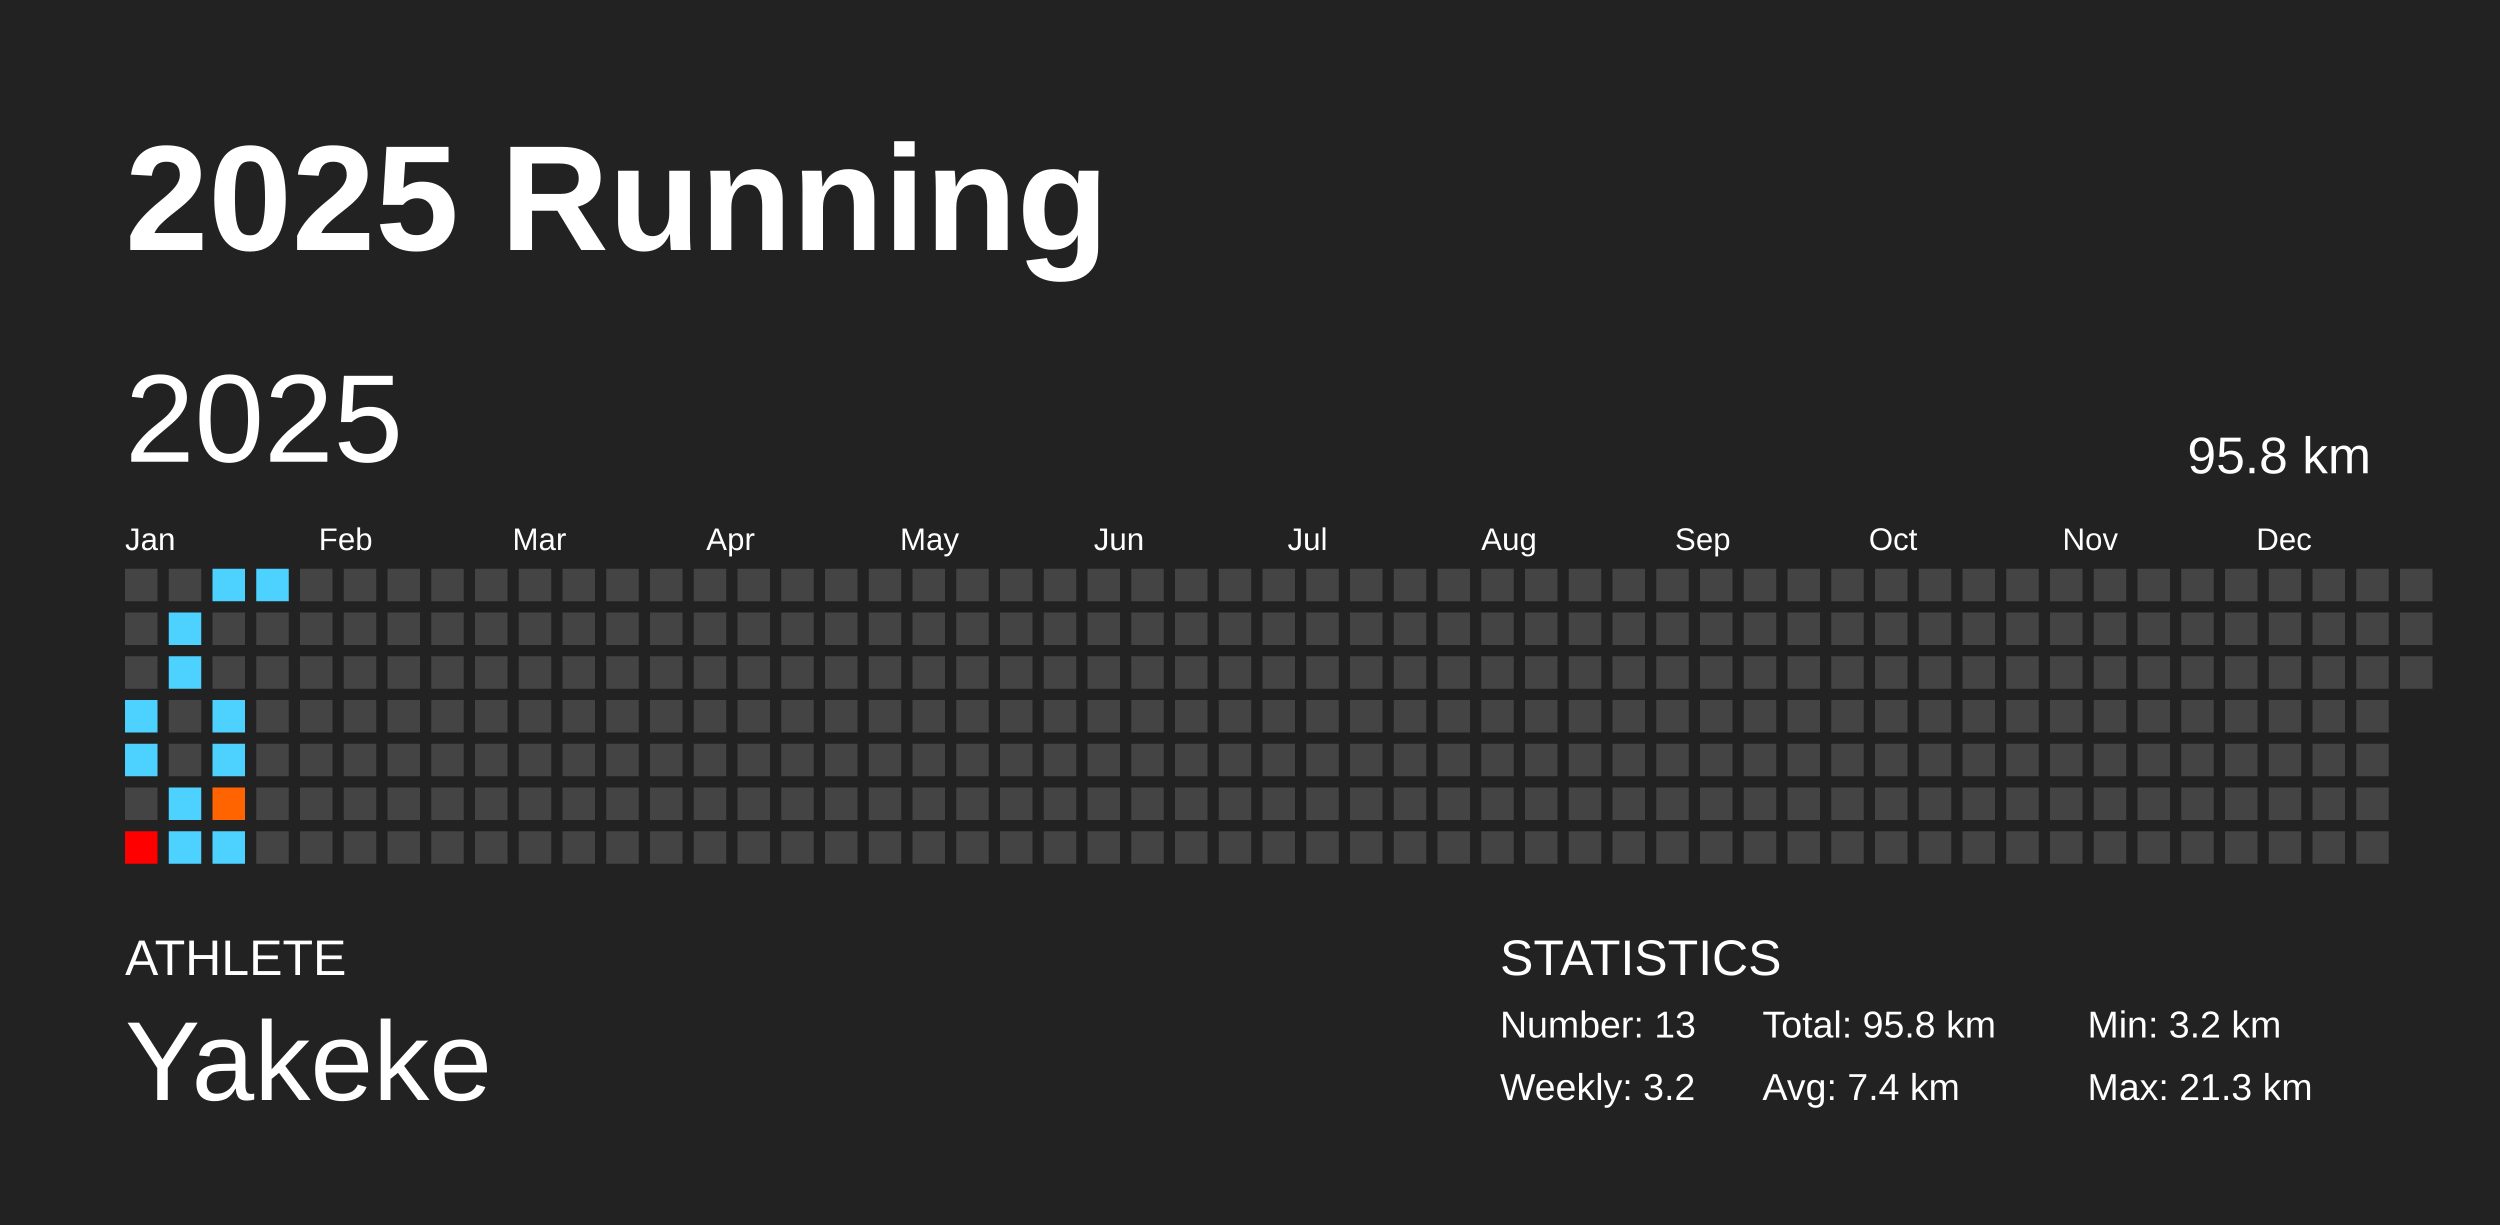
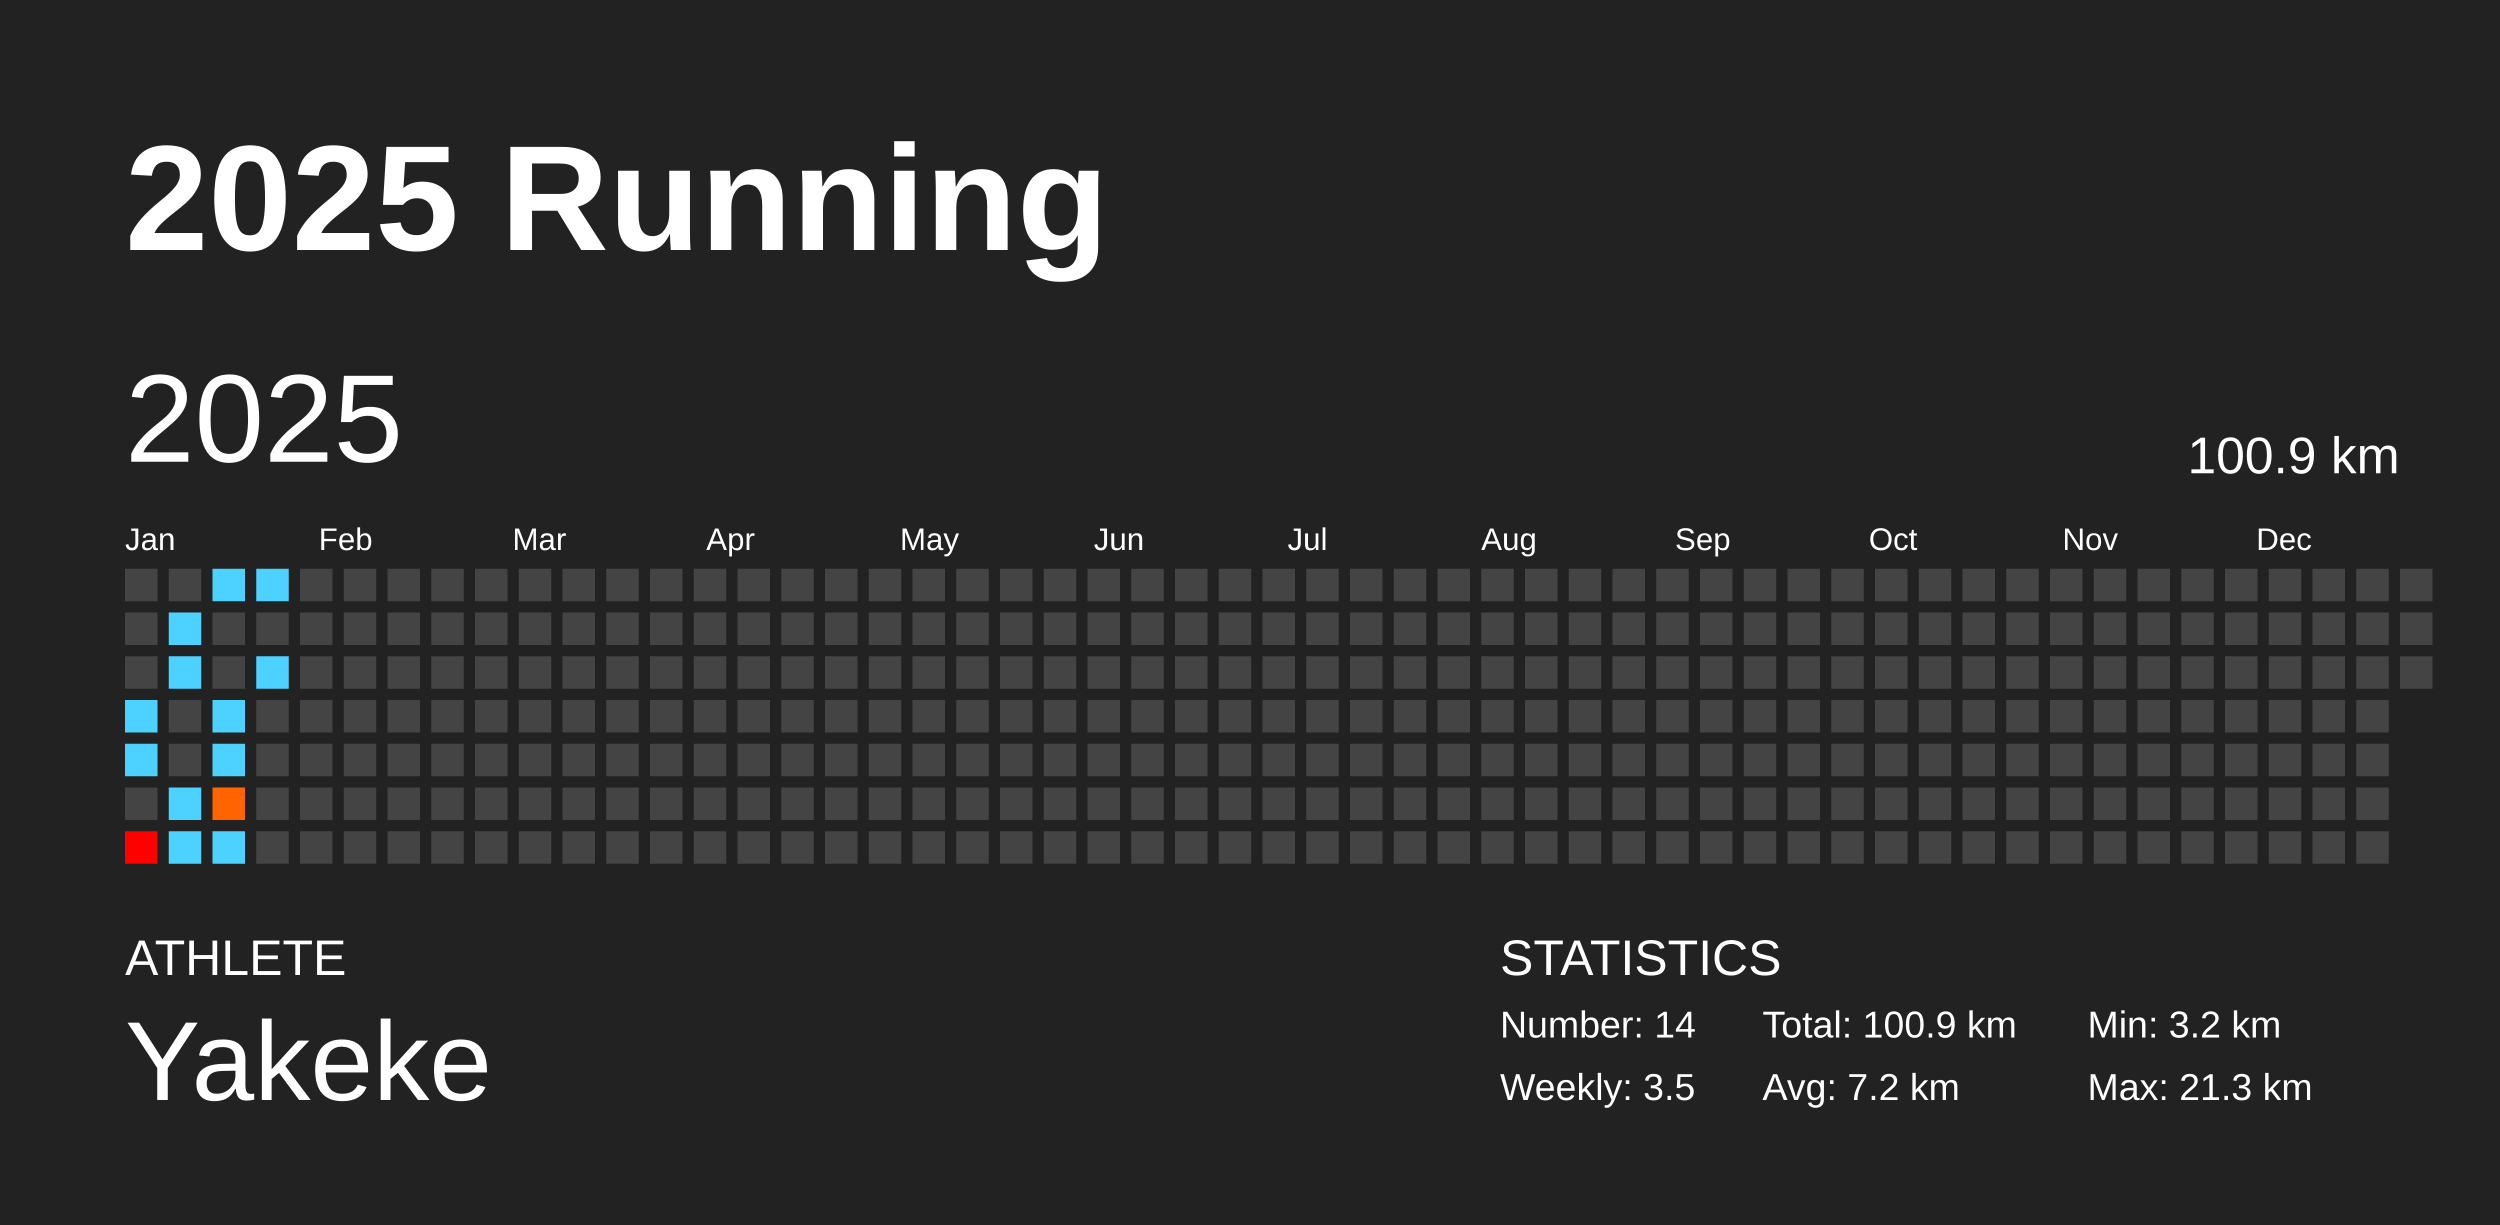
<svg xmlns="http://www.w3.org/2000/svg" baseProfile="full" height="98mm" version="1.1" viewBox="0,0,200,98" width="200mm">
  <defs />
  <rect fill="#222222" height="98" width="200" x="0" y="0" />
  <text fill="#FFFFFF" style="font-size:12px; font-family:Arial; font-weight:bold;" x="10" y="20">2025 Running</text>
  <text fill="#FFFFFF" style="font-size:4px; font-family:Arial" x="10" y="78">ATHLETE</text>
  <text fill="#FFFFFF" style="font-size:9px; font-family:Arial" x="10" y="88">Yakeke</text>
  <text fill="#FFFFFF" style="font-size:4px; font-family:Arial" x="120" y="78">STATISTICS</text>
-   <text fill="#FFFFFF" style="font-size:3px; font-family:Arial" x="120" y="83">Number: 13</text>
-   <text fill="#FFFFFF" style="font-size:3px; font-family:Arial" x="120" y="88">Weekly: 3.2</text>
-   <text fill="#FFFFFF" style="font-size:3px; font-family:Arial" x="141" y="83">Total: 95.8 km</text>
-   <text fill="#FFFFFF" style="font-size:3px; font-family:Arial" x="141" y="88">Avg: 7.4 km</text>
+   <text fill="#FFFFFF" style="font-size:3px; font-family:Arial" x="120" y="83">Number: 14</text>
+   <text fill="#FFFFFF" style="font-size:3px; font-family:Arial" x="120" y="88">Weekly: 3.5</text>
+   <text fill="#FFFFFF" style="font-size:3px; font-family:Arial" x="141" y="83">Total: 100.9 km</text>
+   <text fill="#FFFFFF" style="font-size:3px; font-family:Arial" x="141" y="88">Avg: 7.2 km</text>
  <text fill="#FFFFFF" style="font-size:3px; font-family:Arial" x="167" y="83">Min: 3.2 km</text>
  <text fill="#FFFFFF" style="font-size:3px; font-family:Arial" x="167" y="88">Max: 21.3 km</text>
  <text dominant-baseline="hanging" fill="#FFFFFF" style="font-size:10.0px; font-family:Arial;" x="10" y="30">2025</text>
-   <text dominant-baseline="hanging" fill="#FFFFFF" style="font-size:4.125px; font-family:Arial;" x="175" y="35">95.8 km</text>
+   <text dominant-baseline="hanging" fill="#FFFFFF" style="font-size:4.125px; font-family:Arial;" x="175" y="35">100.9 km</text>
  <text fill="#FFFFFF" style="font-size:2.5px; font-family:Arial" x="10.0" y="44">Jan</text>
  <text fill="#FFFFFF" style="font-size:2.5px; font-family:Arial" x="25.5" y="44">Feb</text>
  <text fill="#FFFFFF" style="font-size:2.5px; font-family:Arial" x="41.0" y="44">Mar</text>
  <text fill="#FFFFFF" style="font-size:2.5px; font-family:Arial" x="56.5" y="44">Apr</text>
  <text fill="#FFFFFF" style="font-size:2.5px; font-family:Arial" x="72.0" y="44">May</text>
  <text fill="#FFFFFF" style="font-size:2.5px; font-family:Arial" x="87.5" y="44">Jun</text>
  <text fill="#FFFFFF" style="font-size:2.5px; font-family:Arial" x="103.0" y="44">Jul</text>
  <text fill="#FFFFFF" style="font-size:2.5px; font-family:Arial" x="118.5" y="44">Aug</text>
  <text fill="#FFFFFF" style="font-size:2.5px; font-family:Arial" x="134.0" y="44">Sep</text>
  <text fill="#FFFFFF" style="font-size:2.5px; font-family:Arial" x="149.5" y="44">Oct</text>
  <text fill="#FFFFFF" style="font-size:2.5px; font-family:Arial" x="165.0" y="44">Nov</text>
  <text fill="#FFFFFF" style="font-size:2.5px; font-family:Arial" x="180.5" y="44">Dec</text>
  <rect fill="#444444" height="2.6" width="2.6" x="10.0" y="45.5" />
  <rect fill="#444444" height="2.6" width="2.6" x="10.0" y="49.0" />
  <rect fill="#444444" height="2.6" width="2.6" x="10.0" y="52.5" />
  <rect fill="#4dd2ff" height="2.6" width="2.6" x="10.0" y="56.0" />
  <rect fill="#4dd2ff" height="2.6" width="2.6" x="10.0" y="59.5" />
  <rect fill="#444444" height="2.6" width="2.6" x="10.0" y="63.0" />
  <rect fill="red" height="2.6" width="2.6" x="10.0" y="66.5" />
  <rect fill="#444444" height="2.6" width="2.6" x="13.5" y="45.5" />
  <rect fill="#4dd2ff" height="2.6" width="2.6" x="13.5" y="49.0" />
  <rect fill="#4dd2ff" height="2.6" width="2.6" x="13.5" y="52.5" />
  <rect fill="#444444" height="2.6" width="2.6" x="13.5" y="56.0" />
  <rect fill="#444444" height="2.6" width="2.6" x="13.5" y="59.5" />
  <rect fill="#4dd2ff" height="2.6" width="2.6" x="13.5" y="63.0" />
  <rect fill="#4dd2ff" height="2.6" width="2.6" x="13.5" y="66.5" />
  <rect fill="#4dd2ff" height="2.6" width="2.6" x="17.0" y="45.5" />
  <rect fill="#444444" height="2.6" width="2.6" x="17.0" y="49.0" />
  <rect fill="#444444" height="2.6" width="2.6" x="17.0" y="52.5" />
  <rect fill="#4dd2ff" height="2.6" width="2.6" x="17.0" y="56.0" />
  <rect fill="#4dd2ff" height="2.6" width="2.6" x="17.0" y="59.5" />
  <rect fill="#ff6400" height="2.6" width="2.6" x="17.0" y="63.0" />
  <rect fill="#4dd2ff" height="2.6" width="2.6" x="17.0" y="66.5" />
  <rect fill="#4dd2ff" height="2.6" width="2.6" x="20.5" y="45.5" />
  <rect fill="#444444" height="2.6" width="2.6" x="20.5" y="49.0" />
-   <rect fill="#444444" height="2.6" width="2.6" x="20.5" y="52.5" />
+   <rect fill="#4dd2ff" height="2.6" width="2.6" x="20.5" y="52.5" />
  <rect fill="#444444" height="2.6" width="2.6" x="20.5" y="56.0" />
  <rect fill="#444444" height="2.6" width="2.6" x="20.5" y="59.5" />
  <rect fill="#444444" height="2.6" width="2.6" x="20.5" y="63.0" />
  <rect fill="#444444" height="2.6" width="2.6" x="20.5" y="66.5" />
  <rect fill="#444444" height="2.6" width="2.6" x="24.0" y="45.5" />
  <rect fill="#444444" height="2.6" width="2.6" x="24.0" y="49.0" />
  <rect fill="#444444" height="2.6" width="2.6" x="24.0" y="52.5" />
  <rect fill="#444444" height="2.6" width="2.6" x="24.0" y="56.0" />
  <rect fill="#444444" height="2.6" width="2.6" x="24.0" y="59.5" />
  <rect fill="#444444" height="2.6" width="2.6" x="24.0" y="63.0" />
  <rect fill="#444444" height="2.6" width="2.6" x="24.0" y="66.5" />
  <rect fill="#444444" height="2.6" width="2.6" x="27.5" y="45.5" />
  <rect fill="#444444" height="2.6" width="2.6" x="27.5" y="49.0" />
  <rect fill="#444444" height="2.6" width="2.6" x="27.5" y="52.5" />
  <rect fill="#444444" height="2.6" width="2.6" x="27.5" y="56.0" />
  <rect fill="#444444" height="2.6" width="2.6" x="27.5" y="59.5" />
  <rect fill="#444444" height="2.6" width="2.6" x="27.5" y="63.0" />
  <rect fill="#444444" height="2.6" width="2.6" x="27.5" y="66.5" />
  <rect fill="#444444" height="2.6" width="2.6" x="31.0" y="45.5" />
  <rect fill="#444444" height="2.6" width="2.6" x="31.0" y="49.0" />
  <rect fill="#444444" height="2.6" width="2.6" x="31.0" y="52.5" />
  <rect fill="#444444" height="2.6" width="2.6" x="31.0" y="56.0" />
  <rect fill="#444444" height="2.6" width="2.6" x="31.0" y="59.5" />
  <rect fill="#444444" height="2.6" width="2.6" x="31.0" y="63.0" />
  <rect fill="#444444" height="2.6" width="2.6" x="31.0" y="66.5" />
  <rect fill="#444444" height="2.6" width="2.6" x="34.5" y="45.5" />
  <rect fill="#444444" height="2.6" width="2.6" x="34.5" y="49.0" />
  <rect fill="#444444" height="2.6" width="2.6" x="34.5" y="52.5" />
  <rect fill="#444444" height="2.6" width="2.6" x="34.5" y="56.0" />
  <rect fill="#444444" height="2.6" width="2.6" x="34.5" y="59.5" />
  <rect fill="#444444" height="2.6" width="2.6" x="34.5" y="63.0" />
  <rect fill="#444444" height="2.6" width="2.6" x="34.5" y="66.5" />
  <rect fill="#444444" height="2.6" width="2.6" x="38.0" y="45.5" />
  <rect fill="#444444" height="2.6" width="2.6" x="38.0" y="49.0" />
  <rect fill="#444444" height="2.6" width="2.6" x="38.0" y="52.5" />
  <rect fill="#444444" height="2.6" width="2.6" x="38.0" y="56.0" />
  <rect fill="#444444" height="2.6" width="2.6" x="38.0" y="59.5" />
  <rect fill="#444444" height="2.6" width="2.6" x="38.0" y="63.0" />
  <rect fill="#444444" height="2.6" width="2.6" x="38.0" y="66.5" />
  <rect fill="#444444" height="2.6" width="2.6" x="41.5" y="45.5" />
  <rect fill="#444444" height="2.6" width="2.6" x="41.5" y="49.0" />
  <rect fill="#444444" height="2.6" width="2.6" x="41.5" y="52.5" />
  <rect fill="#444444" height="2.6" width="2.6" x="41.5" y="56.0" />
  <rect fill="#444444" height="2.6" width="2.6" x="41.5" y="59.5" />
  <rect fill="#444444" height="2.6" width="2.6" x="41.5" y="63.0" />
  <rect fill="#444444" height="2.6" width="2.6" x="41.5" y="66.5" />
  <rect fill="#444444" height="2.6" width="2.6" x="45.0" y="45.5" />
  <rect fill="#444444" height="2.6" width="2.6" x="45.0" y="49.0" />
  <rect fill="#444444" height="2.6" width="2.6" x="45.0" y="52.5" />
  <rect fill="#444444" height="2.6" width="2.6" x="45.0" y="56.0" />
  <rect fill="#444444" height="2.6" width="2.6" x="45.0" y="59.5" />
  <rect fill="#444444" height="2.6" width="2.6" x="45.0" y="63.0" />
  <rect fill="#444444" height="2.6" width="2.6" x="45.0" y="66.5" />
  <rect fill="#444444" height="2.6" width="2.6" x="48.5" y="45.5" />
  <rect fill="#444444" height="2.6" width="2.6" x="48.5" y="49.0" />
  <rect fill="#444444" height="2.6" width="2.6" x="48.5" y="52.5" />
  <rect fill="#444444" height="2.6" width="2.6" x="48.5" y="56.0" />
  <rect fill="#444444" height="2.6" width="2.6" x="48.5" y="59.5" />
  <rect fill="#444444" height="2.6" width="2.6" x="48.5" y="63.0" />
  <rect fill="#444444" height="2.6" width="2.6" x="48.5" y="66.5" />
  <rect fill="#444444" height="2.6" width="2.6" x="52.0" y="45.5" />
  <rect fill="#444444" height="2.6" width="2.6" x="52.0" y="49.0" />
  <rect fill="#444444" height="2.6" width="2.6" x="52.0" y="52.5" />
  <rect fill="#444444" height="2.6" width="2.6" x="52.0" y="56.0" />
  <rect fill="#444444" height="2.6" width="2.6" x="52.0" y="59.5" />
  <rect fill="#444444" height="2.6" width="2.6" x="52.0" y="63.0" />
  <rect fill="#444444" height="2.6" width="2.6" x="52.0" y="66.5" />
  <rect fill="#444444" height="2.6" width="2.6" x="55.5" y="45.5" />
  <rect fill="#444444" height="2.6" width="2.6" x="55.5" y="49.0" />
  <rect fill="#444444" height="2.6" width="2.6" x="55.5" y="52.5" />
  <rect fill="#444444" height="2.6" width="2.6" x="55.5" y="56.0" />
  <rect fill="#444444" height="2.6" width="2.6" x="55.5" y="59.5" />
  <rect fill="#444444" height="2.6" width="2.6" x="55.5" y="63.0" />
  <rect fill="#444444" height="2.6" width="2.6" x="55.5" y="66.5" />
  <rect fill="#444444" height="2.6" width="2.6" x="59.0" y="45.5" />
  <rect fill="#444444" height="2.6" width="2.6" x="59.0" y="49.0" />
  <rect fill="#444444" height="2.6" width="2.6" x="59.0" y="52.5" />
  <rect fill="#444444" height="2.6" width="2.6" x="59.0" y="56.0" />
  <rect fill="#444444" height="2.6" width="2.6" x="59.0" y="59.5" />
  <rect fill="#444444" height="2.6" width="2.6" x="59.0" y="63.0" />
  <rect fill="#444444" height="2.6" width="2.6" x="59.0" y="66.5" />
  <rect fill="#444444" height="2.6" width="2.6" x="62.5" y="45.5" />
  <rect fill="#444444" height="2.6" width="2.6" x="62.5" y="49.0" />
  <rect fill="#444444" height="2.6" width="2.6" x="62.5" y="52.5" />
  <rect fill="#444444" height="2.6" width="2.6" x="62.5" y="56.0" />
  <rect fill="#444444" height="2.6" width="2.6" x="62.5" y="59.5" />
  <rect fill="#444444" height="2.6" width="2.6" x="62.5" y="63.0" />
  <rect fill="#444444" height="2.6" width="2.6" x="62.5" y="66.5" />
  <rect fill="#444444" height="2.6" width="2.6" x="66.0" y="45.5" />
  <rect fill="#444444" height="2.6" width="2.6" x="66.0" y="49.0" />
  <rect fill="#444444" height="2.6" width="2.6" x="66.0" y="52.5" />
  <rect fill="#444444" height="2.6" width="2.6" x="66.0" y="56.0" />
  <rect fill="#444444" height="2.6" width="2.6" x="66.0" y="59.5" />
  <rect fill="#444444" height="2.6" width="2.6" x="66.0" y="63.0" />
  <rect fill="#444444" height="2.6" width="2.6" x="66.0" y="66.5" />
  <rect fill="#444444" height="2.6" width="2.6" x="69.5" y="45.5" />
  <rect fill="#444444" height="2.6" width="2.6" x="69.5" y="49.0" />
  <rect fill="#444444" height="2.6" width="2.6" x="69.5" y="52.5" />
  <rect fill="#444444" height="2.6" width="2.6" x="69.5" y="56.0" />
  <rect fill="#444444" height="2.6" width="2.6" x="69.5" y="59.5" />
  <rect fill="#444444" height="2.6" width="2.6" x="69.5" y="63.0" />
  <rect fill="#444444" height="2.6" width="2.6" x="69.5" y="66.5" />
  <rect fill="#444444" height="2.6" width="2.6" x="73.0" y="45.5" />
  <rect fill="#444444" height="2.6" width="2.6" x="73.0" y="49.0" />
  <rect fill="#444444" height="2.6" width="2.6" x="73.0" y="52.5" />
  <rect fill="#444444" height="2.6" width="2.6" x="73.0" y="56.0" />
  <rect fill="#444444" height="2.6" width="2.6" x="73.0" y="59.5" />
  <rect fill="#444444" height="2.6" width="2.6" x="73.0" y="63.0" />
  <rect fill="#444444" height="2.6" width="2.6" x="73.0" y="66.5" />
  <rect fill="#444444" height="2.6" width="2.6" x="76.5" y="45.5" />
  <rect fill="#444444" height="2.6" width="2.6" x="76.5" y="49.0" />
  <rect fill="#444444" height="2.6" width="2.6" x="76.5" y="52.5" />
  <rect fill="#444444" height="2.6" width="2.6" x="76.5" y="56.0" />
  <rect fill="#444444" height="2.6" width="2.6" x="76.5" y="59.5" />
  <rect fill="#444444" height="2.6" width="2.6" x="76.5" y="63.0" />
  <rect fill="#444444" height="2.6" width="2.6" x="76.5" y="66.5" />
  <rect fill="#444444" height="2.6" width="2.6" x="80.0" y="45.5" />
  <rect fill="#444444" height="2.6" width="2.6" x="80.0" y="49.0" />
  <rect fill="#444444" height="2.6" width="2.6" x="80.0" y="52.5" />
  <rect fill="#444444" height="2.6" width="2.6" x="80.0" y="56.0" />
  <rect fill="#444444" height="2.6" width="2.6" x="80.0" y="59.5" />
  <rect fill="#444444" height="2.6" width="2.6" x="80.0" y="63.0" />
  <rect fill="#444444" height="2.6" width="2.6" x="80.0" y="66.5" />
  <rect fill="#444444" height="2.6" width="2.6" x="83.5" y="45.5" />
  <rect fill="#444444" height="2.6" width="2.6" x="83.5" y="49.0" />
  <rect fill="#444444" height="2.6" width="2.6" x="83.5" y="52.5" />
  <rect fill="#444444" height="2.6" width="2.6" x="83.5" y="56.0" />
  <rect fill="#444444" height="2.6" width="2.6" x="83.5" y="59.5" />
  <rect fill="#444444" height="2.6" width="2.6" x="83.5" y="63.0" />
  <rect fill="#444444" height="2.6" width="2.6" x="83.5" y="66.5" />
  <rect fill="#444444" height="2.6" width="2.6" x="87.0" y="45.5" />
  <rect fill="#444444" height="2.6" width="2.6" x="87.0" y="49.0" />
  <rect fill="#444444" height="2.6" width="2.6" x="87.0" y="52.5" />
  <rect fill="#444444" height="2.6" width="2.6" x="87.0" y="56.0" />
  <rect fill="#444444" height="2.6" width="2.6" x="87.0" y="59.5" />
  <rect fill="#444444" height="2.6" width="2.6" x="87.0" y="63.0" />
  <rect fill="#444444" height="2.6" width="2.6" x="87.0" y="66.5" />
  <rect fill="#444444" height="2.6" width="2.6" x="90.5" y="45.5" />
  <rect fill="#444444" height="2.6" width="2.6" x="90.5" y="49.0" />
  <rect fill="#444444" height="2.6" width="2.6" x="90.5" y="52.5" />
  <rect fill="#444444" height="2.6" width="2.6" x="90.5" y="56.0" />
  <rect fill="#444444" height="2.6" width="2.6" x="90.5" y="59.5" />
  <rect fill="#444444" height="2.6" width="2.6" x="90.5" y="63.0" />
  <rect fill="#444444" height="2.6" width="2.6" x="90.5" y="66.5" />
  <rect fill="#444444" height="2.6" width="2.6" x="94.0" y="45.5" />
  <rect fill="#444444" height="2.6" width="2.6" x="94.0" y="49.0" />
  <rect fill="#444444" height="2.6" width="2.6" x="94.0" y="52.5" />
  <rect fill="#444444" height="2.6" width="2.6" x="94.0" y="56.0" />
  <rect fill="#444444" height="2.6" width="2.6" x="94.0" y="59.5" />
  <rect fill="#444444" height="2.6" width="2.6" x="94.0" y="63.0" />
  <rect fill="#444444" height="2.6" width="2.6" x="94.0" y="66.5" />
  <rect fill="#444444" height="2.6" width="2.6" x="97.5" y="45.5" />
  <rect fill="#444444" height="2.6" width="2.6" x="97.5" y="49.0" />
  <rect fill="#444444" height="2.6" width="2.6" x="97.5" y="52.5" />
  <rect fill="#444444" height="2.6" width="2.6" x="97.5" y="56.0" />
  <rect fill="#444444" height="2.6" width="2.6" x="97.5" y="59.5" />
  <rect fill="#444444" height="2.6" width="2.6" x="97.5" y="63.0" />
  <rect fill="#444444" height="2.6" width="2.6" x="97.5" y="66.5" />
  <rect fill="#444444" height="2.6" width="2.6" x="101.0" y="45.5" />
  <rect fill="#444444" height="2.6" width="2.6" x="101.0" y="49.0" />
  <rect fill="#444444" height="2.6" width="2.6" x="101.0" y="52.5" />
  <rect fill="#444444" height="2.6" width="2.6" x="101.0" y="56.0" />
  <rect fill="#444444" height="2.6" width="2.6" x="101.0" y="59.5" />
  <rect fill="#444444" height="2.6" width="2.6" x="101.0" y="63.0" />
  <rect fill="#444444" height="2.6" width="2.6" x="101.0" y="66.5" />
  <rect fill="#444444" height="2.6" width="2.6" x="104.5" y="45.5" />
  <rect fill="#444444" height="2.6" width="2.6" x="104.5" y="49.0" />
  <rect fill="#444444" height="2.6" width="2.6" x="104.5" y="52.5" />
  <rect fill="#444444" height="2.6" width="2.6" x="104.5" y="56.0" />
  <rect fill="#444444" height="2.6" width="2.6" x="104.5" y="59.5" />
  <rect fill="#444444" height="2.6" width="2.6" x="104.5" y="63.0" />
  <rect fill="#444444" height="2.6" width="2.6" x="104.5" y="66.5" />
  <rect fill="#444444" height="2.6" width="2.6" x="108.0" y="45.5" />
  <rect fill="#444444" height="2.6" width="2.6" x="108.0" y="49.0" />
  <rect fill="#444444" height="2.6" width="2.6" x="108.0" y="52.5" />
  <rect fill="#444444" height="2.6" width="2.6" x="108.0" y="56.0" />
  <rect fill="#444444" height="2.6" width="2.6" x="108.0" y="59.5" />
  <rect fill="#444444" height="2.6" width="2.6" x="108.0" y="63.0" />
  <rect fill="#444444" height="2.6" width="2.6" x="108.0" y="66.5" />
  <rect fill="#444444" height="2.6" width="2.6" x="111.5" y="45.5" />
  <rect fill="#444444" height="2.6" width="2.6" x="111.5" y="49.0" />
  <rect fill="#444444" height="2.6" width="2.6" x="111.5" y="52.5" />
  <rect fill="#444444" height="2.6" width="2.6" x="111.5" y="56.0" />
  <rect fill="#444444" height="2.6" width="2.6" x="111.5" y="59.5" />
  <rect fill="#444444" height="2.6" width="2.6" x="111.5" y="63.0" />
  <rect fill="#444444" height="2.6" width="2.6" x="111.5" y="66.5" />
  <rect fill="#444444" height="2.6" width="2.6" x="115.0" y="45.5" />
  <rect fill="#444444" height="2.6" width="2.6" x="115.0" y="49.0" />
  <rect fill="#444444" height="2.6" width="2.6" x="115.0" y="52.5" />
  <rect fill="#444444" height="2.6" width="2.6" x="115.0" y="56.0" />
  <rect fill="#444444" height="2.6" width="2.6" x="115.0" y="59.5" />
  <rect fill="#444444" height="2.6" width="2.6" x="115.0" y="63.0" />
  <rect fill="#444444" height="2.6" width="2.6" x="115.0" y="66.5" />
  <rect fill="#444444" height="2.6" width="2.6" x="118.5" y="45.5" />
  <rect fill="#444444" height="2.6" width="2.6" x="118.5" y="49.0" />
  <rect fill="#444444" height="2.6" width="2.6" x="118.5" y="52.5" />
  <rect fill="#444444" height="2.6" width="2.6" x="118.5" y="56.0" />
  <rect fill="#444444" height="2.6" width="2.6" x="118.5" y="59.5" />
  <rect fill="#444444" height="2.6" width="2.6" x="118.5" y="63.0" />
  <rect fill="#444444" height="2.6" width="2.6" x="118.5" y="66.5" />
  <rect fill="#444444" height="2.6" width="2.6" x="122.0" y="45.5" />
  <rect fill="#444444" height="2.6" width="2.6" x="122.0" y="49.0" />
  <rect fill="#444444" height="2.6" width="2.6" x="122.0" y="52.5" />
  <rect fill="#444444" height="2.6" width="2.6" x="122.0" y="56.0" />
  <rect fill="#444444" height="2.6" width="2.6" x="122.0" y="59.5" />
  <rect fill="#444444" height="2.6" width="2.6" x="122.0" y="63.0" />
  <rect fill="#444444" height="2.6" width="2.6" x="122.0" y="66.5" />
  <rect fill="#444444" height="2.6" width="2.6" x="125.5" y="45.5" />
  <rect fill="#444444" height="2.6" width="2.6" x="125.5" y="49.0" />
  <rect fill="#444444" height="2.6" width="2.6" x="125.5" y="52.5" />
  <rect fill="#444444" height="2.6" width="2.6" x="125.5" y="56.0" />
  <rect fill="#444444" height="2.6" width="2.6" x="125.5" y="59.5" />
  <rect fill="#444444" height="2.6" width="2.6" x="125.5" y="63.0" />
  <rect fill="#444444" height="2.6" width="2.6" x="125.5" y="66.5" />
  <rect fill="#444444" height="2.6" width="2.6" x="129.0" y="45.5" />
  <rect fill="#444444" height="2.6" width="2.6" x="129.0" y="49.0" />
  <rect fill="#444444" height="2.6" width="2.6" x="129.0" y="52.5" />
  <rect fill="#444444" height="2.6" width="2.6" x="129.0" y="56.0" />
  <rect fill="#444444" height="2.6" width="2.6" x="129.0" y="59.5" />
  <rect fill="#444444" height="2.6" width="2.6" x="129.0" y="63.0" />
  <rect fill="#444444" height="2.6" width="2.6" x="129.0" y="66.5" />
  <rect fill="#444444" height="2.6" width="2.6" x="132.5" y="45.5" />
  <rect fill="#444444" height="2.6" width="2.6" x="132.5" y="49.0" />
  <rect fill="#444444" height="2.6" width="2.6" x="132.5" y="52.5" />
  <rect fill="#444444" height="2.6" width="2.6" x="132.5" y="56.0" />
  <rect fill="#444444" height="2.6" width="2.6" x="132.5" y="59.5" />
  <rect fill="#444444" height="2.6" width="2.6" x="132.5" y="63.0" />
  <rect fill="#444444" height="2.6" width="2.6" x="132.5" y="66.5" />
  <rect fill="#444444" height="2.6" width="2.6" x="136.0" y="45.5" />
  <rect fill="#444444" height="2.6" width="2.6" x="136.0" y="49.0" />
  <rect fill="#444444" height="2.6" width="2.6" x="136.0" y="52.5" />
  <rect fill="#444444" height="2.6" width="2.6" x="136.0" y="56.0" />
  <rect fill="#444444" height="2.6" width="2.6" x="136.0" y="59.5" />
  <rect fill="#444444" height="2.6" width="2.6" x="136.0" y="63.0" />
  <rect fill="#444444" height="2.6" width="2.6" x="136.0" y="66.5" />
  <rect fill="#444444" height="2.6" width="2.6" x="139.5" y="45.5" />
  <rect fill="#444444" height="2.6" width="2.6" x="139.5" y="49.0" />
  <rect fill="#444444" height="2.6" width="2.6" x="139.5" y="52.5" />
  <rect fill="#444444" height="2.6" width="2.6" x="139.5" y="56.0" />
  <rect fill="#444444" height="2.6" width="2.6" x="139.5" y="59.5" />
  <rect fill="#444444" height="2.6" width="2.6" x="139.5" y="63.0" />
  <rect fill="#444444" height="2.6" width="2.6" x="139.5" y="66.5" />
  <rect fill="#444444" height="2.6" width="2.6" x="143.0" y="45.5" />
  <rect fill="#444444" height="2.6" width="2.6" x="143.0" y="49.0" />
  <rect fill="#444444" height="2.6" width="2.6" x="143.0" y="52.5" />
  <rect fill="#444444" height="2.6" width="2.6" x="143.0" y="56.0" />
  <rect fill="#444444" height="2.6" width="2.6" x="143.0" y="59.5" />
  <rect fill="#444444" height="2.6" width="2.6" x="143.0" y="63.0" />
  <rect fill="#444444" height="2.6" width="2.6" x="143.0" y="66.5" />
  <rect fill="#444444" height="2.6" width="2.6" x="146.5" y="45.5" />
  <rect fill="#444444" height="2.6" width="2.6" x="146.5" y="49.0" />
  <rect fill="#444444" height="2.6" width="2.6" x="146.5" y="52.5" />
  <rect fill="#444444" height="2.6" width="2.6" x="146.5" y="56.0" />
  <rect fill="#444444" height="2.6" width="2.6" x="146.5" y="59.5" />
  <rect fill="#444444" height="2.6" width="2.6" x="146.5" y="63.0" />
  <rect fill="#444444" height="2.6" width="2.6" x="146.5" y="66.5" />
  <rect fill="#444444" height="2.6" width="2.6" x="150.0" y="45.5" />
  <rect fill="#444444" height="2.6" width="2.6" x="150.0" y="49.0" />
  <rect fill="#444444" height="2.6" width="2.6" x="150.0" y="52.5" />
  <rect fill="#444444" height="2.6" width="2.6" x="150.0" y="56.0" />
  <rect fill="#444444" height="2.6" width="2.6" x="150.0" y="59.5" />
  <rect fill="#444444" height="2.6" width="2.6" x="150.0" y="63.0" />
  <rect fill="#444444" height="2.6" width="2.6" x="150.0" y="66.5" />
  <rect fill="#444444" height="2.6" width="2.6" x="153.5" y="45.5" />
  <rect fill="#444444" height="2.6" width="2.6" x="153.5" y="49.0" />
  <rect fill="#444444" height="2.6" width="2.6" x="153.5" y="52.5" />
  <rect fill="#444444" height="2.6" width="2.6" x="153.5" y="56.0" />
  <rect fill="#444444" height="2.6" width="2.6" x="153.5" y="59.5" />
  <rect fill="#444444" height="2.6" width="2.6" x="153.5" y="63.0" />
  <rect fill="#444444" height="2.6" width="2.6" x="153.5" y="66.5" />
  <rect fill="#444444" height="2.6" width="2.6" x="157.0" y="45.5" />
  <rect fill="#444444" height="2.6" width="2.6" x="157.0" y="49.0" />
  <rect fill="#444444" height="2.6" width="2.6" x="157.0" y="52.5" />
  <rect fill="#444444" height="2.6" width="2.6" x="157.0" y="56.0" />
  <rect fill="#444444" height="2.6" width="2.6" x="157.0" y="59.5" />
  <rect fill="#444444" height="2.6" width="2.6" x="157.0" y="63.0" />
  <rect fill="#444444" height="2.6" width="2.6" x="157.0" y="66.5" />
  <rect fill="#444444" height="2.6" width="2.6" x="160.5" y="45.5" />
  <rect fill="#444444" height="2.6" width="2.6" x="160.5" y="49.0" />
  <rect fill="#444444" height="2.6" width="2.6" x="160.5" y="52.5" />
  <rect fill="#444444" height="2.6" width="2.6" x="160.5" y="56.0" />
  <rect fill="#444444" height="2.6" width="2.6" x="160.5" y="59.5" />
  <rect fill="#444444" height="2.6" width="2.6" x="160.5" y="63.0" />
  <rect fill="#444444" height="2.6" width="2.6" x="160.5" y="66.5" />
  <rect fill="#444444" height="2.6" width="2.6" x="164.0" y="45.5" />
  <rect fill="#444444" height="2.6" width="2.6" x="164.0" y="49.0" />
  <rect fill="#444444" height="2.6" width="2.6" x="164.0" y="52.5" />
  <rect fill="#444444" height="2.6" width="2.6" x="164.0" y="56.0" />
  <rect fill="#444444" height="2.6" width="2.6" x="164.0" y="59.5" />
  <rect fill="#444444" height="2.6" width="2.6" x="164.0" y="63.0" />
  <rect fill="#444444" height="2.6" width="2.6" x="164.0" y="66.5" />
  <rect fill="#444444" height="2.6" width="2.6" x="167.5" y="45.5" />
  <rect fill="#444444" height="2.6" width="2.6" x="167.5" y="49.0" />
  <rect fill="#444444" height="2.6" width="2.6" x="167.5" y="52.5" />
  <rect fill="#444444" height="2.6" width="2.6" x="167.5" y="56.0" />
  <rect fill="#444444" height="2.6" width="2.6" x="167.5" y="59.5" />
  <rect fill="#444444" height="2.6" width="2.6" x="167.5" y="63.0" />
  <rect fill="#444444" height="2.6" width="2.6" x="167.5" y="66.5" />
  <rect fill="#444444" height="2.6" width="2.6" x="171.0" y="45.5" />
  <rect fill="#444444" height="2.6" width="2.6" x="171.0" y="49.0" />
  <rect fill="#444444" height="2.6" width="2.6" x="171.0" y="52.5" />
  <rect fill="#444444" height="2.6" width="2.6" x="171.0" y="56.0" />
  <rect fill="#444444" height="2.6" width="2.6" x="171.0" y="59.5" />
  <rect fill="#444444" height="2.6" width="2.6" x="171.0" y="63.0" />
  <rect fill="#444444" height="2.6" width="2.6" x="171.0" y="66.5" />
  <rect fill="#444444" height="2.6" width="2.6" x="174.5" y="45.5" />
  <rect fill="#444444" height="2.6" width="2.6" x="174.5" y="49.0" />
  <rect fill="#444444" height="2.6" width="2.6" x="174.5" y="52.5" />
  <rect fill="#444444" height="2.6" width="2.6" x="174.5" y="56.0" />
  <rect fill="#444444" height="2.6" width="2.6" x="174.5" y="59.5" />
  <rect fill="#444444" height="2.6" width="2.6" x="174.5" y="63.0" />
  <rect fill="#444444" height="2.6" width="2.6" x="174.5" y="66.5" />
  <rect fill="#444444" height="2.6" width="2.6" x="178.0" y="45.5" />
  <rect fill="#444444" height="2.6" width="2.6" x="178.0" y="49.0" />
  <rect fill="#444444" height="2.6" width="2.6" x="178.0" y="52.5" />
  <rect fill="#444444" height="2.6" width="2.6" x="178.0" y="56.0" />
  <rect fill="#444444" height="2.6" width="2.6" x="178.0" y="59.5" />
  <rect fill="#444444" height="2.6" width="2.6" x="178.0" y="63.0" />
  <rect fill="#444444" height="2.6" width="2.6" x="178.0" y="66.5" />
  <rect fill="#444444" height="2.6" width="2.6" x="181.5" y="45.5" />
  <rect fill="#444444" height="2.6" width="2.6" x="181.5" y="49.0" />
  <rect fill="#444444" height="2.6" width="2.6" x="181.5" y="52.5" />
  <rect fill="#444444" height="2.6" width="2.6" x="181.5" y="56.0" />
  <rect fill="#444444" height="2.6" width="2.6" x="181.5" y="59.5" />
  <rect fill="#444444" height="2.6" width="2.6" x="181.5" y="63.0" />
  <rect fill="#444444" height="2.6" width="2.6" x="181.5" y="66.5" />
  <rect fill="#444444" height="2.6" width="2.6" x="185.0" y="45.5" />
  <rect fill="#444444" height="2.6" width="2.6" x="185.0" y="49.0" />
  <rect fill="#444444" height="2.6" width="2.6" x="185.0" y="52.5" />
  <rect fill="#444444" height="2.6" width="2.6" x="185.0" y="56.0" />
  <rect fill="#444444" height="2.6" width="2.6" x="185.0" y="59.5" />
  <rect fill="#444444" height="2.6" width="2.6" x="185.0" y="63.0" />
  <rect fill="#444444" height="2.6" width="2.6" x="185.0" y="66.5" />
  <rect fill="#444444" height="2.6" width="2.6" x="188.5" y="45.5" />
  <rect fill="#444444" height="2.6" width="2.6" x="188.5" y="49.0" />
  <rect fill="#444444" height="2.6" width="2.6" x="188.5" y="52.5" />
  <rect fill="#444444" height="2.6" width="2.6" x="188.5" y="56.0" />
  <rect fill="#444444" height="2.6" width="2.6" x="188.5" y="59.5" />
  <rect fill="#444444" height="2.6" width="2.6" x="188.5" y="63.0" />
  <rect fill="#444444" height="2.6" width="2.6" x="188.5" y="66.5" />
  <rect fill="#444444" height="2.6" width="2.6" x="192.0" y="45.5" />
  <rect fill="#444444" height="2.6" width="2.6" x="192.0" y="49.0" />
  <rect fill="#444444" height="2.6" width="2.6" x="192.0" y="52.5" />
</svg>
